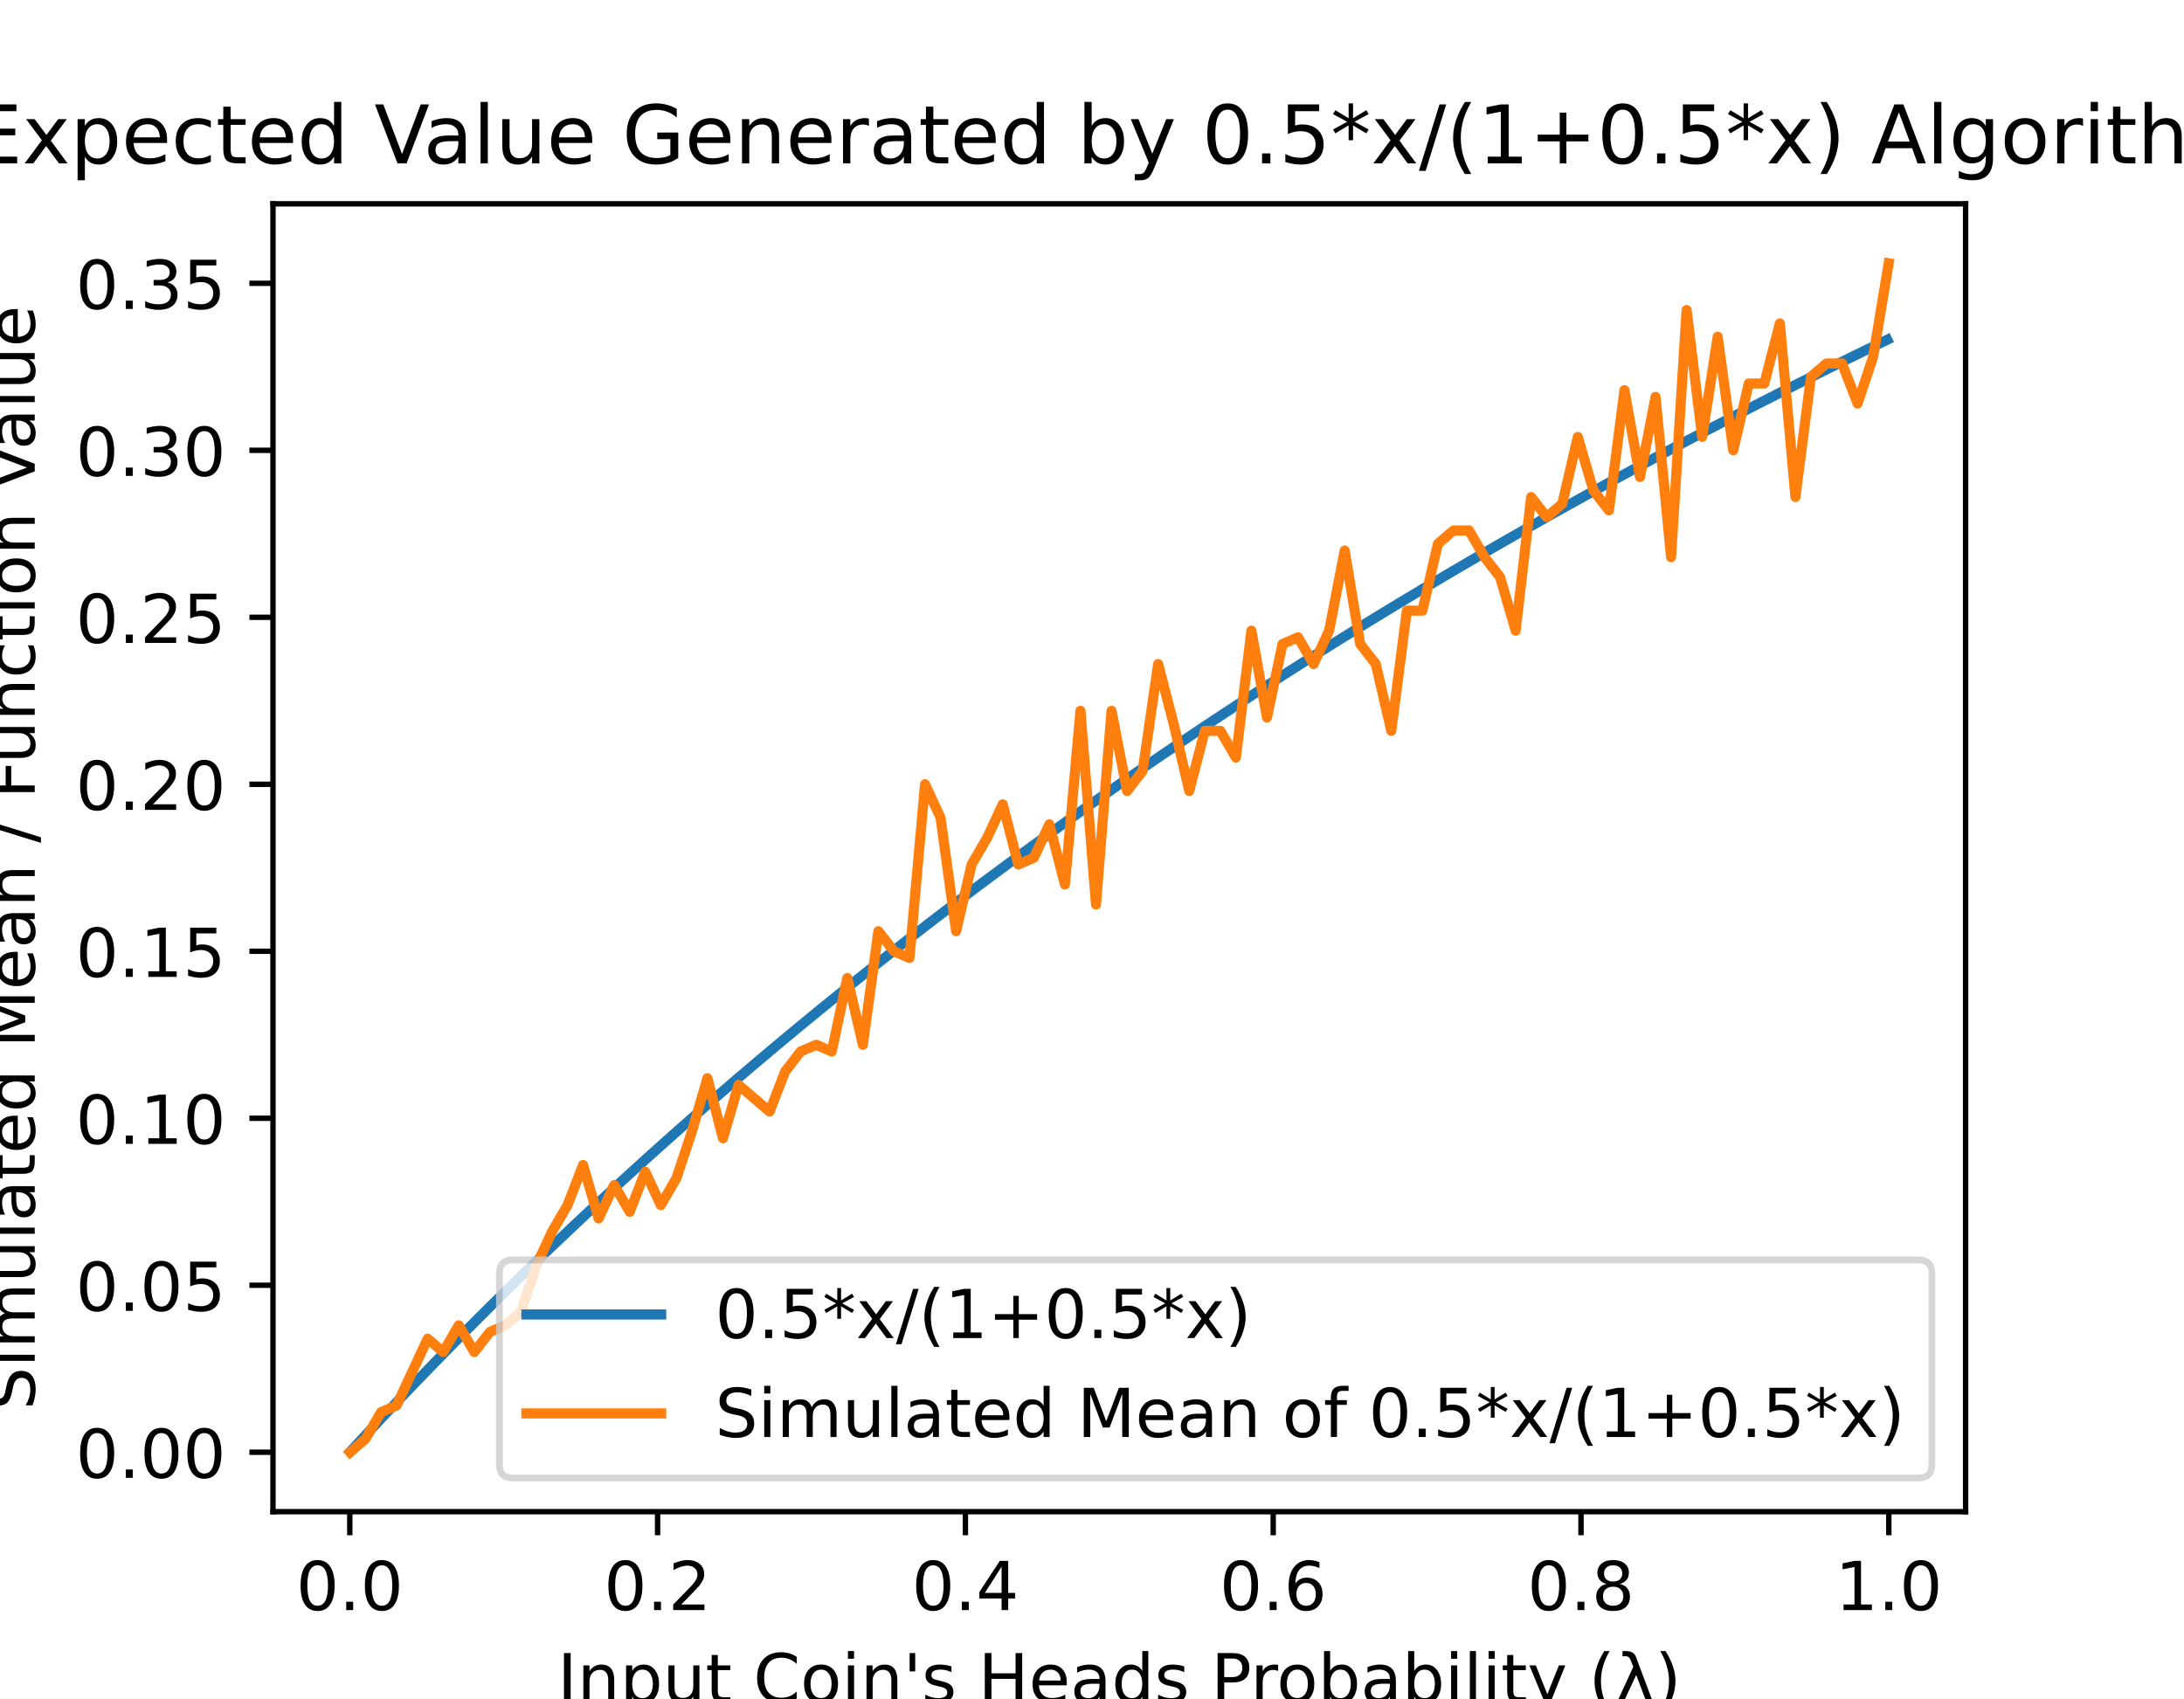
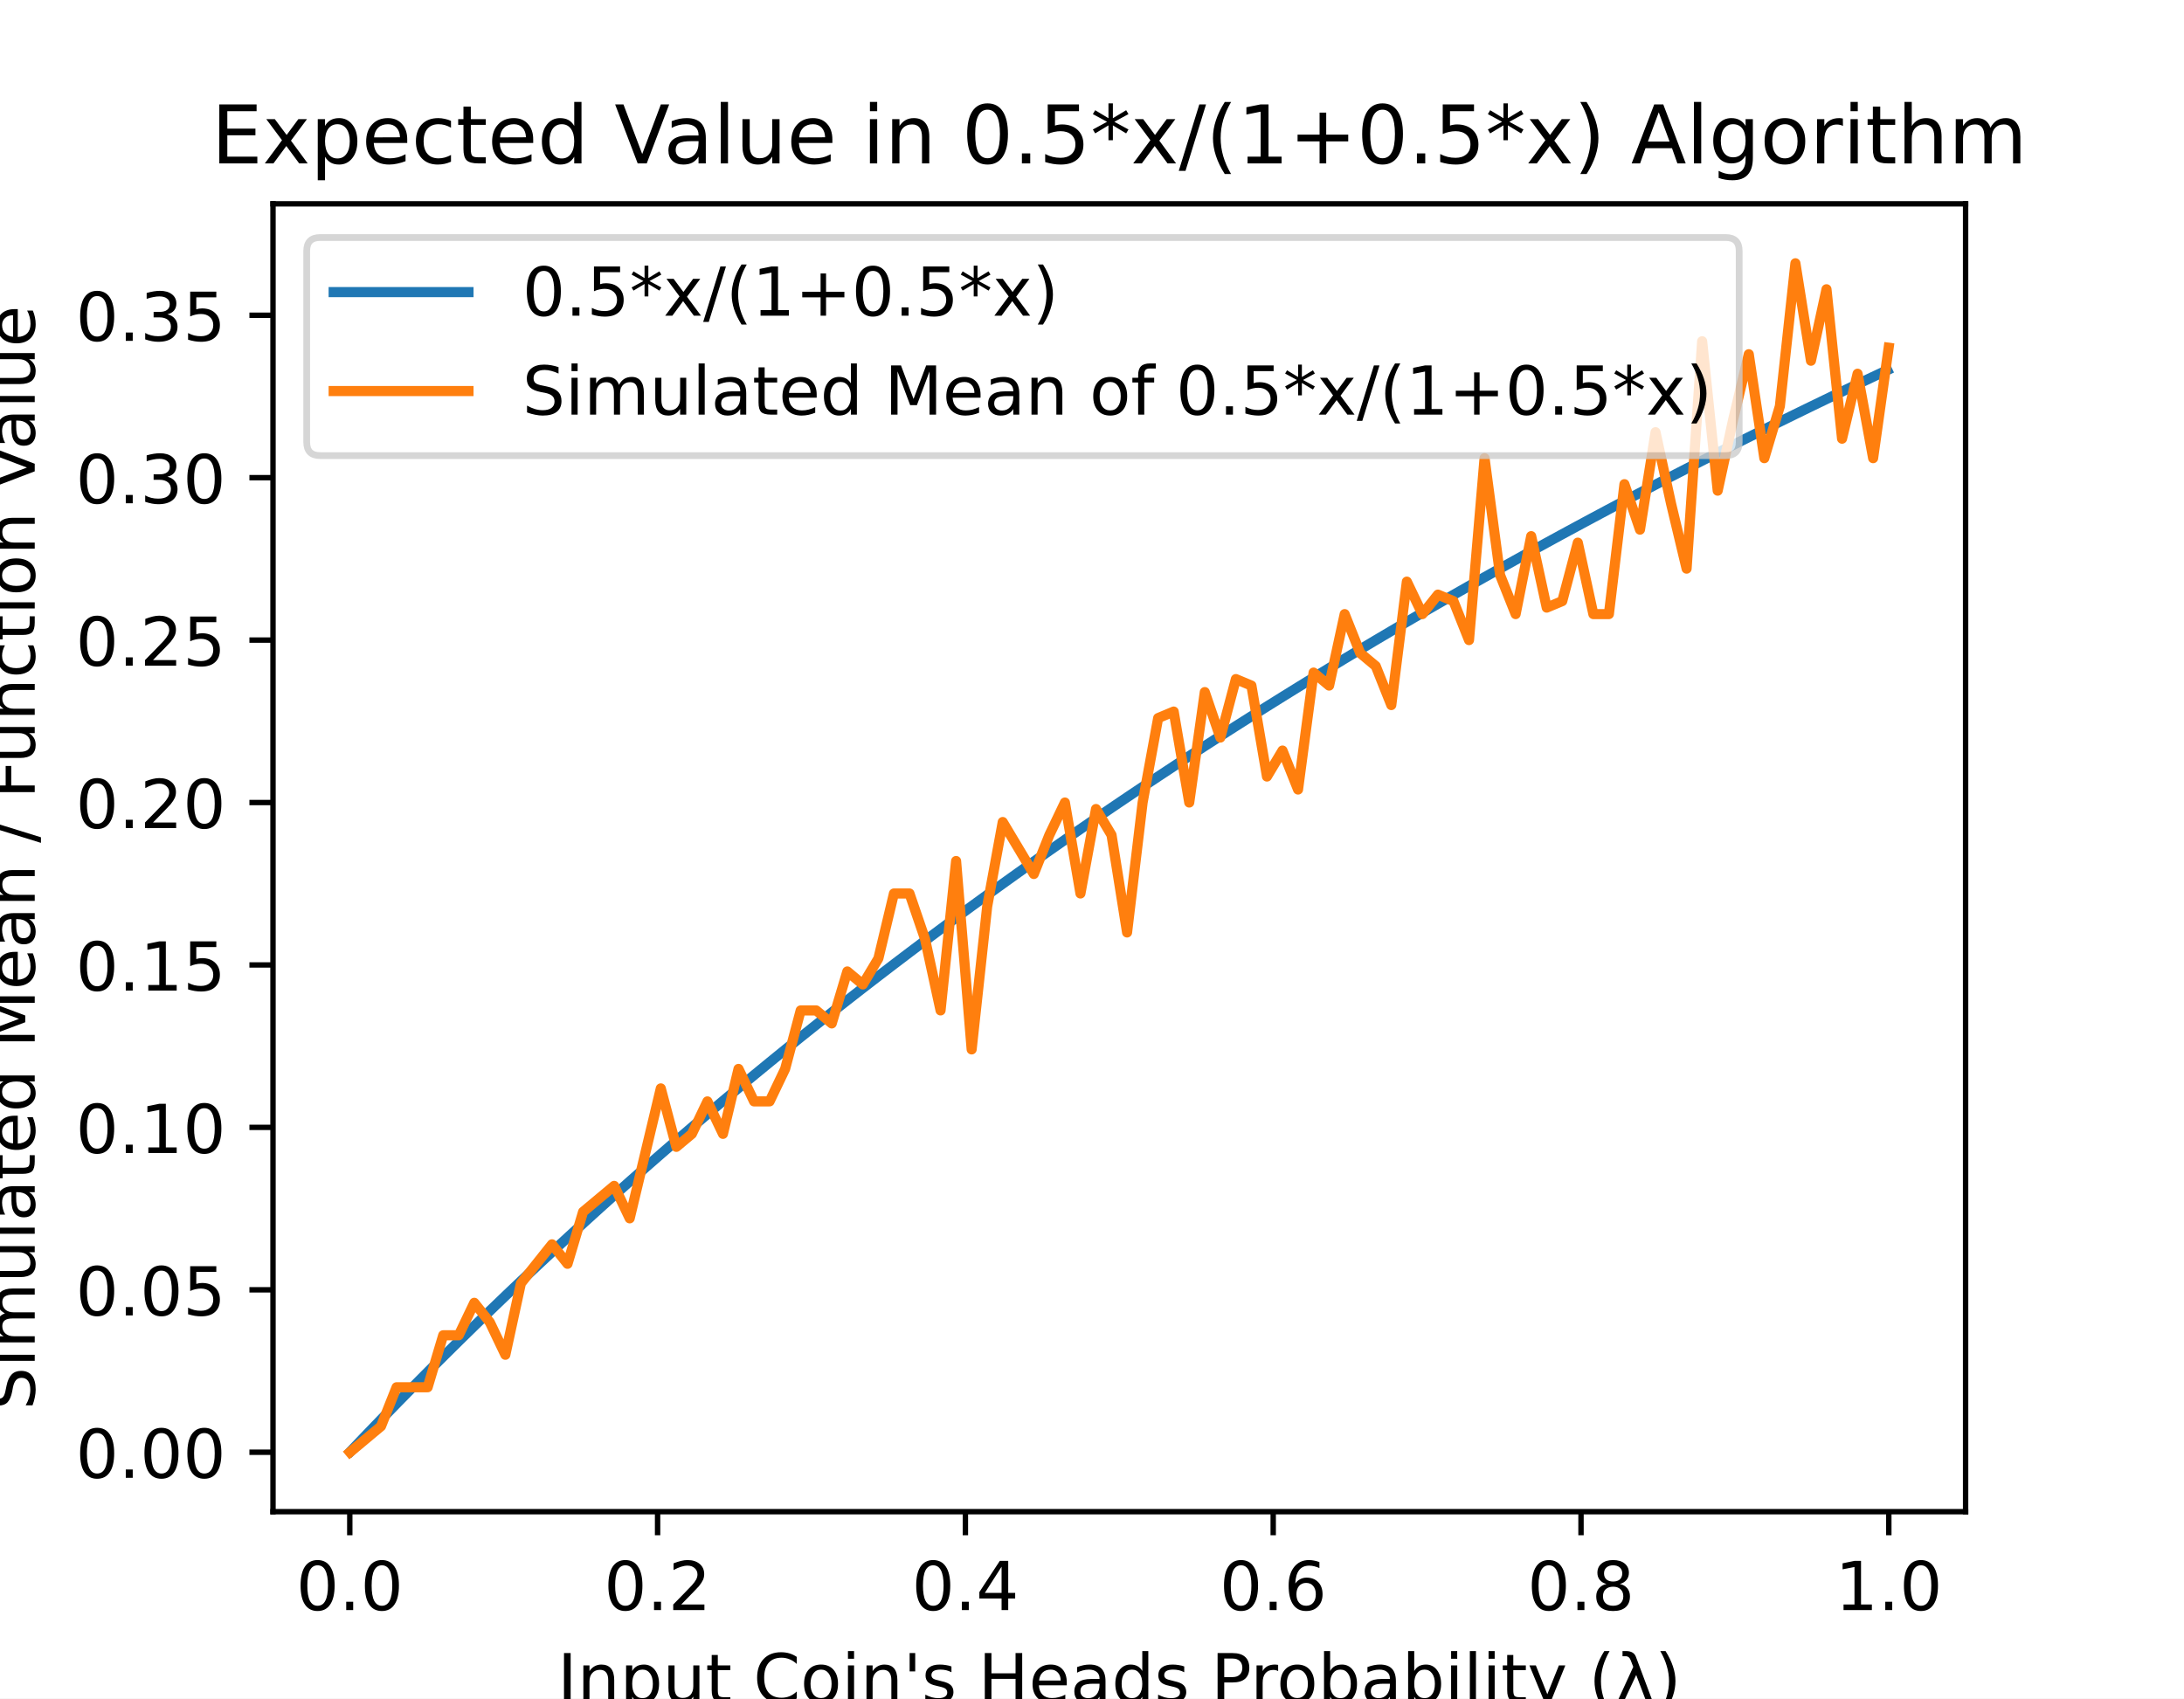
<svg xmlns="http://www.w3.org/2000/svg" xmlns:xlink="http://www.w3.org/1999/xlink" height="252pt" version="1.1" viewBox="0 0 324 252" width="324pt">
  <defs>
    <style type="text/css">
*{stroke-linecap:butt;stroke-linejoin:round;}
  </style>
  </defs>
  <g id="figure_1">
    <g id="patch_1">
      <path d="M 0 252  L 324 252  L 324 0  L 0 0  z " style="fill:#ffffff;" />
    </g>
    <g id="axes_1">
      <g id="patch_2">
        <path d="M 40.5 224.28  L 291.6 224.28  L 291.6 30.24  L 40.5 30.24  z " style="fill:#ffffff;" />
      </g>
      <g id="matplotlib.axis_1">
        <g id="xtick_1">
          <g id="line2d_1">
            <defs>
-               <path d="M 0 0  L 0 3.5  " id="m153865669d" style="stroke:#000000;stroke-width:0.8;" />
+               <path d="M 0 0  L 0 3.5  " id="m240f550f42" style="stroke:#000000;stroke-width:0.8;" />
            </defs>
            <g>
-               <use style="stroke:#000000;stroke-width:0.8;" x="51.891" xlink:href="#m153865669d" y="224.28" />
+               <use style="stroke:#000000;stroke-width:0.8;" x="51.891" xlink:href="#m240f550f42" y="224.28" />
            </g>
          </g>
          <g id="text_1">
            <text style="font-family:DejaVu Sans;font-size:10px;font-style:normal;font-weight:normal;text-anchor:middle;" transform="rotate(-0, 51.89081, 238.8784)" x="51.891" y="238.878">0.0</text>
          </g>
        </g>
        <g id="xtick_2">
          <g id="line2d_2">
            <g>
-               <use style="stroke:#000000;stroke-width:0.8;" x="97.554" xlink:href="#m153865669d" y="224.28" />
+               <use style="stroke:#000000;stroke-width:0.8;" x="97.554" xlink:href="#m240f550f42" y="224.28" />
            </g>
          </g>
          <g id="text_2">
            <text style="font-family:DejaVu Sans;font-size:10px;font-style:normal;font-weight:normal;text-anchor:middle;" transform="rotate(-0, 97.55448, 238.8784)" x="97.554" y="238.878">0.2</text>
          </g>
        </g>
        <g id="xtick_3">
          <g id="line2d_3">
            <g>
-               <use style="stroke:#000000;stroke-width:0.8;" x="143.218" xlink:href="#m153865669d" y="224.28" />
+               <use style="stroke:#000000;stroke-width:0.8;" x="143.218" xlink:href="#m240f550f42" y="224.28" />
            </g>
          </g>
          <g id="text_3">
            <text style="font-family:DejaVu Sans;font-size:10px;font-style:normal;font-weight:normal;text-anchor:middle;" transform="rotate(-0, 143.2182, 238.8784)" x="143.218" y="238.878">0.4</text>
          </g>
        </g>
        <g id="xtick_4">
          <g id="line2d_4">
            <g>
-               <use style="stroke:#000000;stroke-width:0.8;" x="188.882" xlink:href="#m153865669d" y="224.28" />
+               <use style="stroke:#000000;stroke-width:0.8;" x="188.882" xlink:href="#m240f550f42" y="224.28" />
            </g>
          </g>
          <g id="text_4">
            <text style="font-family:DejaVu Sans;font-size:10px;font-style:normal;font-weight:normal;text-anchor:middle;" transform="rotate(-0, 188.8818, 238.8784)" x="188.882" y="238.878">0.6</text>
          </g>
        </g>
        <g id="xtick_5">
          <g id="line2d_5">
            <g>
-               <use style="stroke:#000000;stroke-width:0.8;" x="234.546" xlink:href="#m153865669d" y="224.28" />
+               <use style="stroke:#000000;stroke-width:0.8;" x="234.546" xlink:href="#m240f550f42" y="224.28" />
            </g>
          </g>
          <g id="text_5">
            <text style="font-family:DejaVu Sans;font-size:10px;font-style:normal;font-weight:normal;text-anchor:middle;" transform="rotate(-0, 234.5455, 238.8784)" x="234.546" y="238.878">0.8</text>
          </g>
        </g>
        <g id="xtick_6">
          <g id="line2d_6">
            <g>
-               <use style="stroke:#000000;stroke-width:0.8;" x="280.209" xlink:href="#m153865669d" y="224.28" />
+               <use style="stroke:#000000;stroke-width:0.8;" x="280.209" xlink:href="#m240f550f42" y="224.28" />
            </g>
          </g>
          <g id="text_6">
            <text style="font-family:DejaVu Sans;font-size:10px;font-style:normal;font-weight:normal;text-anchor:middle;" transform="rotate(-0, 280.2092, 238.8784)" x="280.209" y="238.878">1.0</text>
          </g>
        </g>
        <g id="text_7">
          <text style="font-family:DejaVu Sans;font-size:10px;font-style:normal;font-weight:normal;text-anchor:middle;" transform="rotate(-0, 166.05, 252.5566)" x="166.05" y="252.557">Input Coin's Heads Probability (λ)</text>
        </g>
      </g>
      <g id="matplotlib.axis_2">
        <g id="ytick_1">
          <g id="line2d_7">
            <defs>
-               <path d="M 0 0  L -3.5 0  " id="ma8a214e677" style="stroke:#000000;stroke-width:0.8;" />
+               <path d="M 0 0  L -3.5 0  " id="m53190d89fa" style="stroke:#000000;stroke-width:0.8;" />
            </defs>
            <g>
-               <use style="stroke:#000000;stroke-width:0.8;" x="40.5" xlink:href="#ma8a214e677" y="215.46" />
+               <use style="stroke:#000000;stroke-width:0.8;" x="40.5" xlink:href="#m53190d89fa" y="215.46" />
            </g>
          </g>
          <g id="text_8">
            <text style="font-family:DejaVu Sans;font-size:10px;font-style:normal;font-weight:normal;text-anchor:end;" transform="rotate(-0, 33.5, 219.2592)" x="33.5" y="219.259">0.00</text>
          </g>
        </g>
        <g id="ytick_2">
          <g id="line2d_8">
            <g>
-               <use style="stroke:#000000;stroke-width:0.8;" x="40.5" xlink:href="#ma8a214e677" y="190.685" />
+               <use style="stroke:#000000;stroke-width:0.8;" x="40.5" xlink:href="#m53190d89fa" y="191.362" />
            </g>
          </g>
          <g id="text_9">
-             <text style="font-family:DejaVu Sans;font-size:10px;font-style:normal;font-weight:normal;text-anchor:end;" transform="rotate(-0, 33.5, 194.4839)" x="33.5" y="194.484">0.05</text>
+             <text style="font-family:DejaVu Sans;font-size:10px;font-style:normal;font-weight:normal;text-anchor:end;" transform="rotate(-0, 33.5, 195.1609)" x="33.5" y="195.161">0.05</text>
          </g>
        </g>
        <g id="ytick_3">
          <g id="line2d_9">
            <g>
-               <use style="stroke:#000000;stroke-width:0.8;" x="40.5" xlink:href="#ma8a214e677" y="165.909" />
+               <use style="stroke:#000000;stroke-width:0.8;" x="40.5" xlink:href="#m53190d89fa" y="167.263" />
            </g>
          </g>
          <g id="text_10">
-             <text style="font-family:DejaVu Sans;font-size:10px;font-style:normal;font-weight:normal;text-anchor:end;" transform="rotate(-0, 33.5, 169.7087)" x="33.5" y="169.709">0.10</text>
+             <text style="font-family:DejaVu Sans;font-size:10px;font-style:normal;font-weight:normal;text-anchor:end;" transform="rotate(-0, 33.5, 171.0625)" x="33.5" y="171.062">0.10</text>
          </g>
        </g>
        <g id="ytick_4">
          <g id="line2d_10">
            <g>
-               <use style="stroke:#000000;stroke-width:0.8;" x="40.5" xlink:href="#ma8a214e677" y="141.134" />
+               <use style="stroke:#000000;stroke-width:0.8;" x="40.5" xlink:href="#m53190d89fa" y="143.165" />
            </g>
          </g>
          <g id="text_11">
-             <text style="font-family:DejaVu Sans;font-size:10px;font-style:normal;font-weight:normal;text-anchor:end;" transform="rotate(-0, 33.5, 144.9334)" x="33.5" y="144.933">0.15</text>
+             <text style="font-family:DejaVu Sans;font-size:10px;font-style:normal;font-weight:normal;text-anchor:end;" transform="rotate(-0, 33.5, 146.9641)" x="33.5" y="146.964">0.15</text>
          </g>
        </g>
        <g id="ytick_5">
          <g id="line2d_11">
            <g>
-               <use style="stroke:#000000;stroke-width:0.8;" x="40.5" xlink:href="#ma8a214e677" y="116.359" />
+               <use style="stroke:#000000;stroke-width:0.8;" x="40.5" xlink:href="#m53190d89fa" y="119.067" />
            </g>
          </g>
          <g id="text_12">
-             <text style="font-family:DejaVu Sans;font-size:10px;font-style:normal;font-weight:normal;text-anchor:end;" transform="rotate(-0, 33.5, 120.1581)" x="33.5" y="120.158">0.20</text>
+             <text style="font-family:DejaVu Sans;font-size:10px;font-style:normal;font-weight:normal;text-anchor:end;" transform="rotate(-0, 33.5, 122.8658)" x="33.5" y="122.866">0.20</text>
          </g>
        </g>
        <g id="ytick_6">
          <g id="line2d_12">
            <g>
-               <use style="stroke:#000000;stroke-width:0.8;" x="40.5" xlink:href="#ma8a214e677" y="91.584" />
+               <use style="stroke:#000000;stroke-width:0.8;" x="40.5" xlink:href="#m53190d89fa" y="94.968" />
            </g>
          </g>
          <g id="text_13">
-             <text style="font-family:DejaVu Sans;font-size:10px;font-style:normal;font-weight:normal;text-anchor:end;" transform="rotate(-0, 33.5, 95.38281)" x="33.5" y="95.383">0.25</text>
+             <text style="font-family:DejaVu Sans;font-size:10px;font-style:normal;font-weight:normal;text-anchor:end;" transform="rotate(-0, 33.5, 98.76741)" x="33.5" y="98.767">0.25</text>
          </g>
        </g>
        <g id="ytick_7">
          <g id="line2d_13">
            <g>
-               <use style="stroke:#000000;stroke-width:0.8;" x="40.5" xlink:href="#ma8a214e677" y="66.808" />
+               <use style="stroke:#000000;stroke-width:0.8;" x="40.5" xlink:href="#m53190d89fa" y="70.87" />
            </g>
          </g>
          <g id="text_14">
-             <text style="font-family:DejaVu Sans;font-size:10px;font-style:normal;font-weight:normal;text-anchor:end;" transform="rotate(-0, 33.5, 70.60753)" x="33.5" y="70.608">0.30</text>
+             <text style="font-family:DejaVu Sans;font-size:10px;font-style:normal;font-weight:normal;text-anchor:end;" transform="rotate(-0, 33.5, 74.66906)" x="33.5" y="74.669">0.30</text>
          </g>
        </g>
        <g id="ytick_8">
          <g id="line2d_14">
            <g>
-               <use style="stroke:#000000;stroke-width:0.8;" x="40.5" xlink:href="#ma8a214e677" y="42.033" />
+               <use style="stroke:#000000;stroke-width:0.8;" x="40.5" xlink:href="#m53190d89fa" y="46.771" />
            </g>
          </g>
          <g id="text_15">
-             <text style="font-family:DejaVu Sans;font-size:10px;font-style:normal;font-weight:normal;text-anchor:end;" transform="rotate(-0, 33.5, 45.83225)" x="33.5" y="45.832">0.35</text>
+             <text style="font-family:DejaVu Sans;font-size:10px;font-style:normal;font-weight:normal;text-anchor:end;" transform="rotate(-0, 33.5, 50.57069)" x="33.5" y="50.571">0.35</text>
          </g>
        </g>
        <g id="text_16">
          <text style="font-family:DejaVu Sans;font-size:10px;font-style:normal;font-weight:normal;text-anchor:middle;" transform="rotate(-90, 5.154687, 127.26)" x="5.155" y="127.26">Simulated Mean / Function Value</text>
        </g>
      </g>
      <g id="line2d_15">
-         <path clip-path="url(#p49e67549d4)" d="M 52.119 215.212  L 54.421 212.73  L 56.722 210.272  L 59.024 207.839  L 61.326 205.429  L 63.627 203.044  L 65.929 200.681  L 68.231 198.342  L 70.532 196.025  L 72.834 193.731  L 75.135 191.459  L 77.437 189.208  L 79.739 186.979  L 82.04 184.77  L 84.342 182.583  L 86.644 180.416  L 88.945 178.269  L 91.247 176.143  L 93.549 174.035  L 95.85 171.948  L 98.152 169.879  L 100.453 167.829  L 102.755 165.798  L 105.057 163.785  L 107.358 161.79  L 109.66 159.813  L 111.962 157.854  L 114.263 155.912  L 116.565 153.987  L 118.867 152.079  L 121.168 150.188  L 123.47 148.314  L 125.771 146.455  L 128.073 144.613  L 130.375 142.786  L 132.676 140.975  L 134.978 139.18  L 137.28 137.4  L 139.581 135.635  L 141.883 133.884  L 144.184 132.149  L 146.486 130.428  L 148.788 128.721  L 151.089 127.028  L 153.391 125.35  L 155.693 123.685  L 157.994 122.033  L 160.296 120.396  L 162.598 118.771  L 164.899 117.16  L 167.201 115.561  L 169.502 113.976  L 171.804 112.403  L 174.106 110.842  L 176.407 109.294  L 178.709 107.758  L 181.011 106.234  L 183.312 104.723  L 185.614 103.222  L 187.916 101.734  L 190.217 100.257  L 192.519 98.792  L 194.82 97.337  L 197.122 95.894  L 199.424 94.462  L 201.725 93.041  L 204.027 91.63  L 206.329 90.23  L 208.63 88.841  L 210.932 87.462  L 213.233 86.093  L 215.535 84.734  L 217.837 83.386  L 220.138 82.047  L 222.44 80.718  L 224.742 79.399  L 227.043 78.09  L 229.345 76.79  L 231.647 75.499  L 233.948 74.218  L 236.25 72.946  L 238.551 71.683  L 240.853 70.429  L 243.155 69.184  L 245.456 67.948  L 247.758 66.72  L 250.06 65.501  L 252.361 64.291  L 254.663 63.089  L 256.965 61.896  L 259.266 60.71  L 261.568 59.533  L 263.869 58.364  L 266.171 57.203  L 268.473 56.05  L 270.774 54.905  L 273.076 53.768  L 275.378 52.638  L 277.679 51.516  L 279.981 50.402  " style="fill:none;stroke:#1f77b4;stroke-linecap:square;stroke-width:1.5;" />
+         <path clip-path="url(#p0acccb5b3d)" d="M 52.119 215.219  L 54.421 212.804  L 56.722 210.414  L 59.024 208.047  L 61.326 205.703  L 63.627 203.383  L 65.929 201.085  L 68.231 198.81  L 70.532 196.556  L 72.834 194.325  L 75.135 192.114  L 77.437 189.925  L 79.739 187.757  L 82.04 185.609  L 84.342 183.481  L 86.644 181.374  L 88.945 179.285  L 91.247 177.217  L 93.549 175.167  L 95.85 173.137  L 98.152 171.124  L 100.453 169.131  L 102.755 167.155  L 105.057 165.197  L 107.358 163.257  L 109.66 161.334  L 111.962 159.428  L 114.263 157.539  L 116.565 155.667  L 118.867 153.811  L 121.168 151.972  L 123.47 150.148  L 125.771 148.341  L 128.073 146.549  L 130.375 144.772  L 132.676 143.011  L 134.978 141.264  L 137.28 139.533  L 139.581 137.816  L 141.883 136.113  L 144.184 134.425  L 146.486 132.751  L 148.788 131.091  L 151.089 129.444  L 153.391 127.812  L 155.693 126.192  L 157.994 124.586  L 160.296 122.993  L 162.598 121.413  L 164.899 119.846  L 167.201 118.291  L 169.502 116.748  L 171.804 115.218  L 174.106 113.701  L 176.407 112.195  L 178.709 110.701  L 181.011 109.219  L 183.312 107.748  L 185.614 106.289  L 187.916 104.841  L 190.217 103.405  L 192.519 101.979  L 194.82 100.565  L 197.122 99.161  L 199.424 97.768  L 201.725 96.385  L 204.027 95.013  L 206.329 93.652  L 208.63 92.3  L 210.932 90.959  L 213.233 89.628  L 215.535 88.306  L 217.837 86.994  L 220.138 85.692  L 222.44 84.4  L 224.742 83.117  L 227.043 81.843  L 229.345 80.579  L 231.647 79.323  L 233.948 78.077  L 236.25 76.84  L 238.551 75.611  L 240.853 74.392  L 243.155 73.181  L 245.456 71.978  L 247.758 70.784  L 250.06 69.599  L 252.361 68.421  L 254.663 67.252  L 256.965 66.091  L 259.266 64.938  L 261.568 63.794  L 263.869 62.657  L 266.171 61.527  L 268.473 60.406  L 270.774 59.292  L 273.076 58.186  L 275.378 57.087  L 277.679 55.995  L 279.981 54.911  " style="fill:none;stroke:#1f77b4;stroke-linecap:square;stroke-width:1.5;" />
      </g>
      <g id="line2d_16">
-         <path clip-path="url(#p49e67549d4)" d="M 51.914 215.46  L 54.219 213.478  L 56.525 209.514  L 58.831 208.523  L 61.137 203.568  L 63.443 198.613  L 65.748 200.595  L 68.054 196.631  L 70.36 200.595  L 72.666 197.622  L 74.971 196.631  L 77.277 194.649  L 79.583 187.712  L 81.889 182.757  L 84.195 178.793  L 86.5 172.847  L 88.806 180.775  L 91.112 175.82  L 93.418 179.784  L 95.724 173.838  L 98.029 178.793  L 100.335 174.829  L 102.641 167.891  L 104.947 159.963  L 107.252 168.882  L 109.558 160.954  L 111.864 162.936  L 114.17 164.918  L 116.476 158.972  L 118.781 155.999  L 121.087 155.008  L 123.393 155.999  L 125.699 145.098  L 128.005 155.008  L 130.31 138.161  L 132.616 141.134  L 134.922 142.125  L 137.228 116.359  L 139.533 121.314  L 141.839 138.161  L 144.145 128.251  L 146.451 124.287  L 148.757 119.332  L 151.062 128.251  L 153.368 127.26  L 155.674 122.305  L 157.98 131.224  L 160.286 105.458  L 162.591 134.197  L 164.897 105.458  L 167.203 117.35  L 169.509 114.377  L 171.814 98.521  L 174.12 107.44  L 176.426 117.35  L 178.732 108.431  L 181.038 108.431  L 183.343 112.395  L 185.649 93.566  L 187.955 106.449  L 190.261 95.548  L 192.567 94.557  L 194.872 98.521  L 197.178 93.566  L 199.484 81.673  L 201.79 95.548  L 204.095 98.521  L 206.401 108.431  L 208.707 90.593  L 211.013 90.593  L 213.319 80.682  L 215.624 78.7  L 217.93 78.7  L 220.236 82.664  L 222.542 85.638  L 224.848 93.566  L 227.153 73.745  L 229.459 76.718  L 231.765 74.736  L 234.071 64.826  L 236.376 72.754  L 238.682 75.727  L 240.988 57.889  L 243.294 70.772  L 245.6 58.88  L 247.905 82.664  L 250.211 45.997  L 252.517 64.826  L 254.823 49.961  L 257.129 66.808  L 259.434 56.898  L 261.74 56.898  L 264.046 47.979  L 266.352 73.745  L 268.657 55.907  L 270.963 53.925  L 273.269 53.925  L 275.575 59.871  L 277.881 52.934  L 280.186 39.06  " style="fill:none;stroke:#ff7f0e;stroke-linecap:square;stroke-width:1.5;" />
+         <path clip-path="url(#p0acccb5b3d)" d="M 51.914 215.46  L 54.219 213.532  L 56.525 211.604  L 58.831 205.821  L 61.137 205.821  L 63.443 205.821  L 65.748 198.109  L 68.054 198.109  L 70.36 193.29  L 72.666 196.181  L 74.971 201.001  L 77.277 190.398  L 79.583 187.506  L 81.889 184.614  L 84.195 187.506  L 86.5 179.794  L 88.806 177.867  L 91.112 175.939  L 93.418 180.758  L 95.724 171.119  L 98.029 161.48  L 100.335 170.155  L 102.641 168.227  L 104.947 163.408  L 107.252 168.227  L 109.558 158.588  L 111.864 163.408  L 114.17 163.408  L 116.476 158.588  L 118.781 149.912  L 121.087 149.912  L 123.393 151.84  L 125.699 144.129  L 128.005 146.057  L 130.31 142.201  L 132.616 132.562  L 134.922 132.562  L 137.228 139.309  L 139.533 149.912  L 141.839 127.742  L 144.145 155.696  L 146.451 134.49  L 148.757 121.958  L 151.062 125.814  L 153.368 129.67  L 155.674 123.886  L 157.98 119.067  L 160.286 132.562  L 162.591 120.03  L 164.897 123.886  L 167.203 138.345  L 169.509 119.067  L 171.814 106.535  L 174.12 105.571  L 176.426 119.067  L 178.732 102.68  L 181.038 109.427  L 183.343 100.752  L 185.649 101.716  L 187.955 115.211  L 190.261 111.355  L 192.567 117.139  L 194.872 99.788  L 197.178 101.716  L 199.484 91.112  L 201.79 96.896  L 204.095 98.824  L 206.401 104.608  L 208.707 86.293  L 211.013 91.112  L 213.319 88.221  L 215.624 89.185  L 217.93 94.968  L 220.236 67.978  L 222.542 85.329  L 224.848 91.112  L 227.153 79.545  L 229.459 90.149  L 231.765 89.185  L 234.071 80.509  L 236.376 91.112  L 238.682 91.112  L 240.988 71.834  L 243.294 78.581  L 245.6 64.122  L 247.905 74.726  L 250.211 84.365  L 252.517 50.627  L 254.823 72.798  L 257.129 62.194  L 259.434 52.555  L 261.74 67.978  L 264.046 60.267  L 266.352 39.06  L 268.657 53.519  L 270.963 42.916  L 273.269 65.086  L 275.575 55.447  L 277.881 67.978  L 280.186 51.591  " style="fill:none;stroke:#ff7f0e;stroke-linecap:square;stroke-width:1.5;" />
      </g>
      <g id="patch_3">
        <path d="M 40.5 224.28  L 40.5 30.24  " style="fill:none;stroke:#000000;stroke-linecap:square;stroke-linejoin:miter;stroke-width:0.8;" />
      </g>
      <g id="patch_4">
        <path d="M 291.6 224.28  L 291.6 30.24  " style="fill:none;stroke:#000000;stroke-linecap:square;stroke-linejoin:miter;stroke-width:0.8;" />
      </g>
      <g id="patch_5">
        <path d="M 40.5 224.28  L 291.6 224.28  " style="fill:none;stroke:#000000;stroke-linecap:square;stroke-linejoin:miter;stroke-width:0.8;" />
      </g>
      <g id="patch_6">
        <path d="M 40.5 30.24  L 291.6 30.24  " style="fill:none;stroke:#000000;stroke-linecap:square;stroke-linejoin:miter;stroke-width:0.8;" />
      </g>
      <g id="text_17">
-         <text style="font-family:DejaVu Sans;font-size:12px;font-style:normal;font-weight:normal;text-anchor:middle;" transform="rotate(-0, 166.05, 24.24)" x="166.05" y="24.24">Expected Value Generated by 0.5*x/(1+0.5*x) Algorithm</text>
+         <text style="font-family:DejaVu Sans;font-size:12px;font-style:normal;font-weight:normal;text-anchor:middle;" transform="rotate(-0, 166.05, 24.24)" x="166.05" y="24.24">Expected Value in 0.5*x/(1+0.5*x) Algorithm</text>
      </g>
      <g id="legend_1">
        <g id="patch_7">
-           <path d="M 76.089 219.28  L 284.6 219.28  Q 286.6 219.28 286.6 217.28  L 286.6 188.924  Q 286.6 186.924 284.6 186.924  L 76.089 186.924  Q 74.089 186.924 74.089 188.924  L 74.089 217.28  Q 74.089 219.28 76.089 219.28  z " style="fill:#ffffff;opacity:0.8;stroke:#cccccc;stroke-linejoin:miter;" />
+           <path d="M 47.5 67.596  L 256.011 67.596  Q 258.011 67.596 258.011 65.596  L 258.011 37.24  Q 258.011 35.24 256.011 35.24  L 47.5 35.24  Q 45.5 35.24 45.5 37.24  L 45.5 65.596  Q 45.5 67.596 47.5 67.596  z " style="fill:#ffffff;opacity:0.8;stroke:#cccccc;stroke-linejoin:miter;" />
        </g>
        <g id="line2d_17">
-           <path d="M 78.089 195.022  L 98.089 195.022  " style="fill:none;stroke:#1f77b4;stroke-linecap:square;stroke-width:1.5;" />
+           <path d="M 49.5 43.338  L 69.5 43.338  " style="fill:none;stroke:#1f77b4;stroke-linecap:square;stroke-width:1.5;" />
        </g>
        <g id="line2d_18" />
        <g id="text_18">
-           <text style="font-family:DejaVu Sans;font-size:10px;font-style:normal;font-weight:normal;text-anchor:start;" transform="rotate(-0, 106.0891, 198.5222)" x="106.089" y="198.522">0.5*x/(1+0.5*x)</text>
+           <text style="font-family:DejaVu Sans;font-size:10px;font-style:normal;font-weight:normal;text-anchor:start;" transform="rotate(-0, 77.5, 46.83844)" x="77.5" y="46.838">0.5*x/(1+0.5*x)</text>
        </g>
        <g id="line2d_19">
-           <path d="M 78.089 209.7  L 98.089 209.7  " style="fill:none;stroke:#ff7f0e;stroke-linecap:square;stroke-width:1.5;" />
+           <path d="M 49.5 58.017  L 69.5 58.017  " style="fill:none;stroke:#ff7f0e;stroke-linecap:square;stroke-width:1.5;" />
        </g>
        <g id="line2d_20" />
        <g id="text_19">
-           <text style="font-family:DejaVu Sans;font-size:10px;font-style:normal;font-weight:normal;text-anchor:start;" transform="rotate(-0, 106.0891, 213.2003)" x="106.089" y="213.2">Simulated Mean of 0.5*x/(1+0.5*x)</text>
+           <text style="font-family:DejaVu Sans;font-size:10px;font-style:normal;font-weight:normal;text-anchor:start;" transform="rotate(-0, 77.5, 61.51656)" x="77.5" y="61.517">Simulated Mean of 0.5*x/(1+0.5*x)</text>
        </g>
      </g>
    </g>
  </g>
  <defs>
-     <clipPath id="p49e67549d4">
+     <clipPath id="p0acccb5b3d">
      <rect height="194.04" width="251.1" x="40.5" y="30.24" />
    </clipPath>
  </defs>
</svg>
